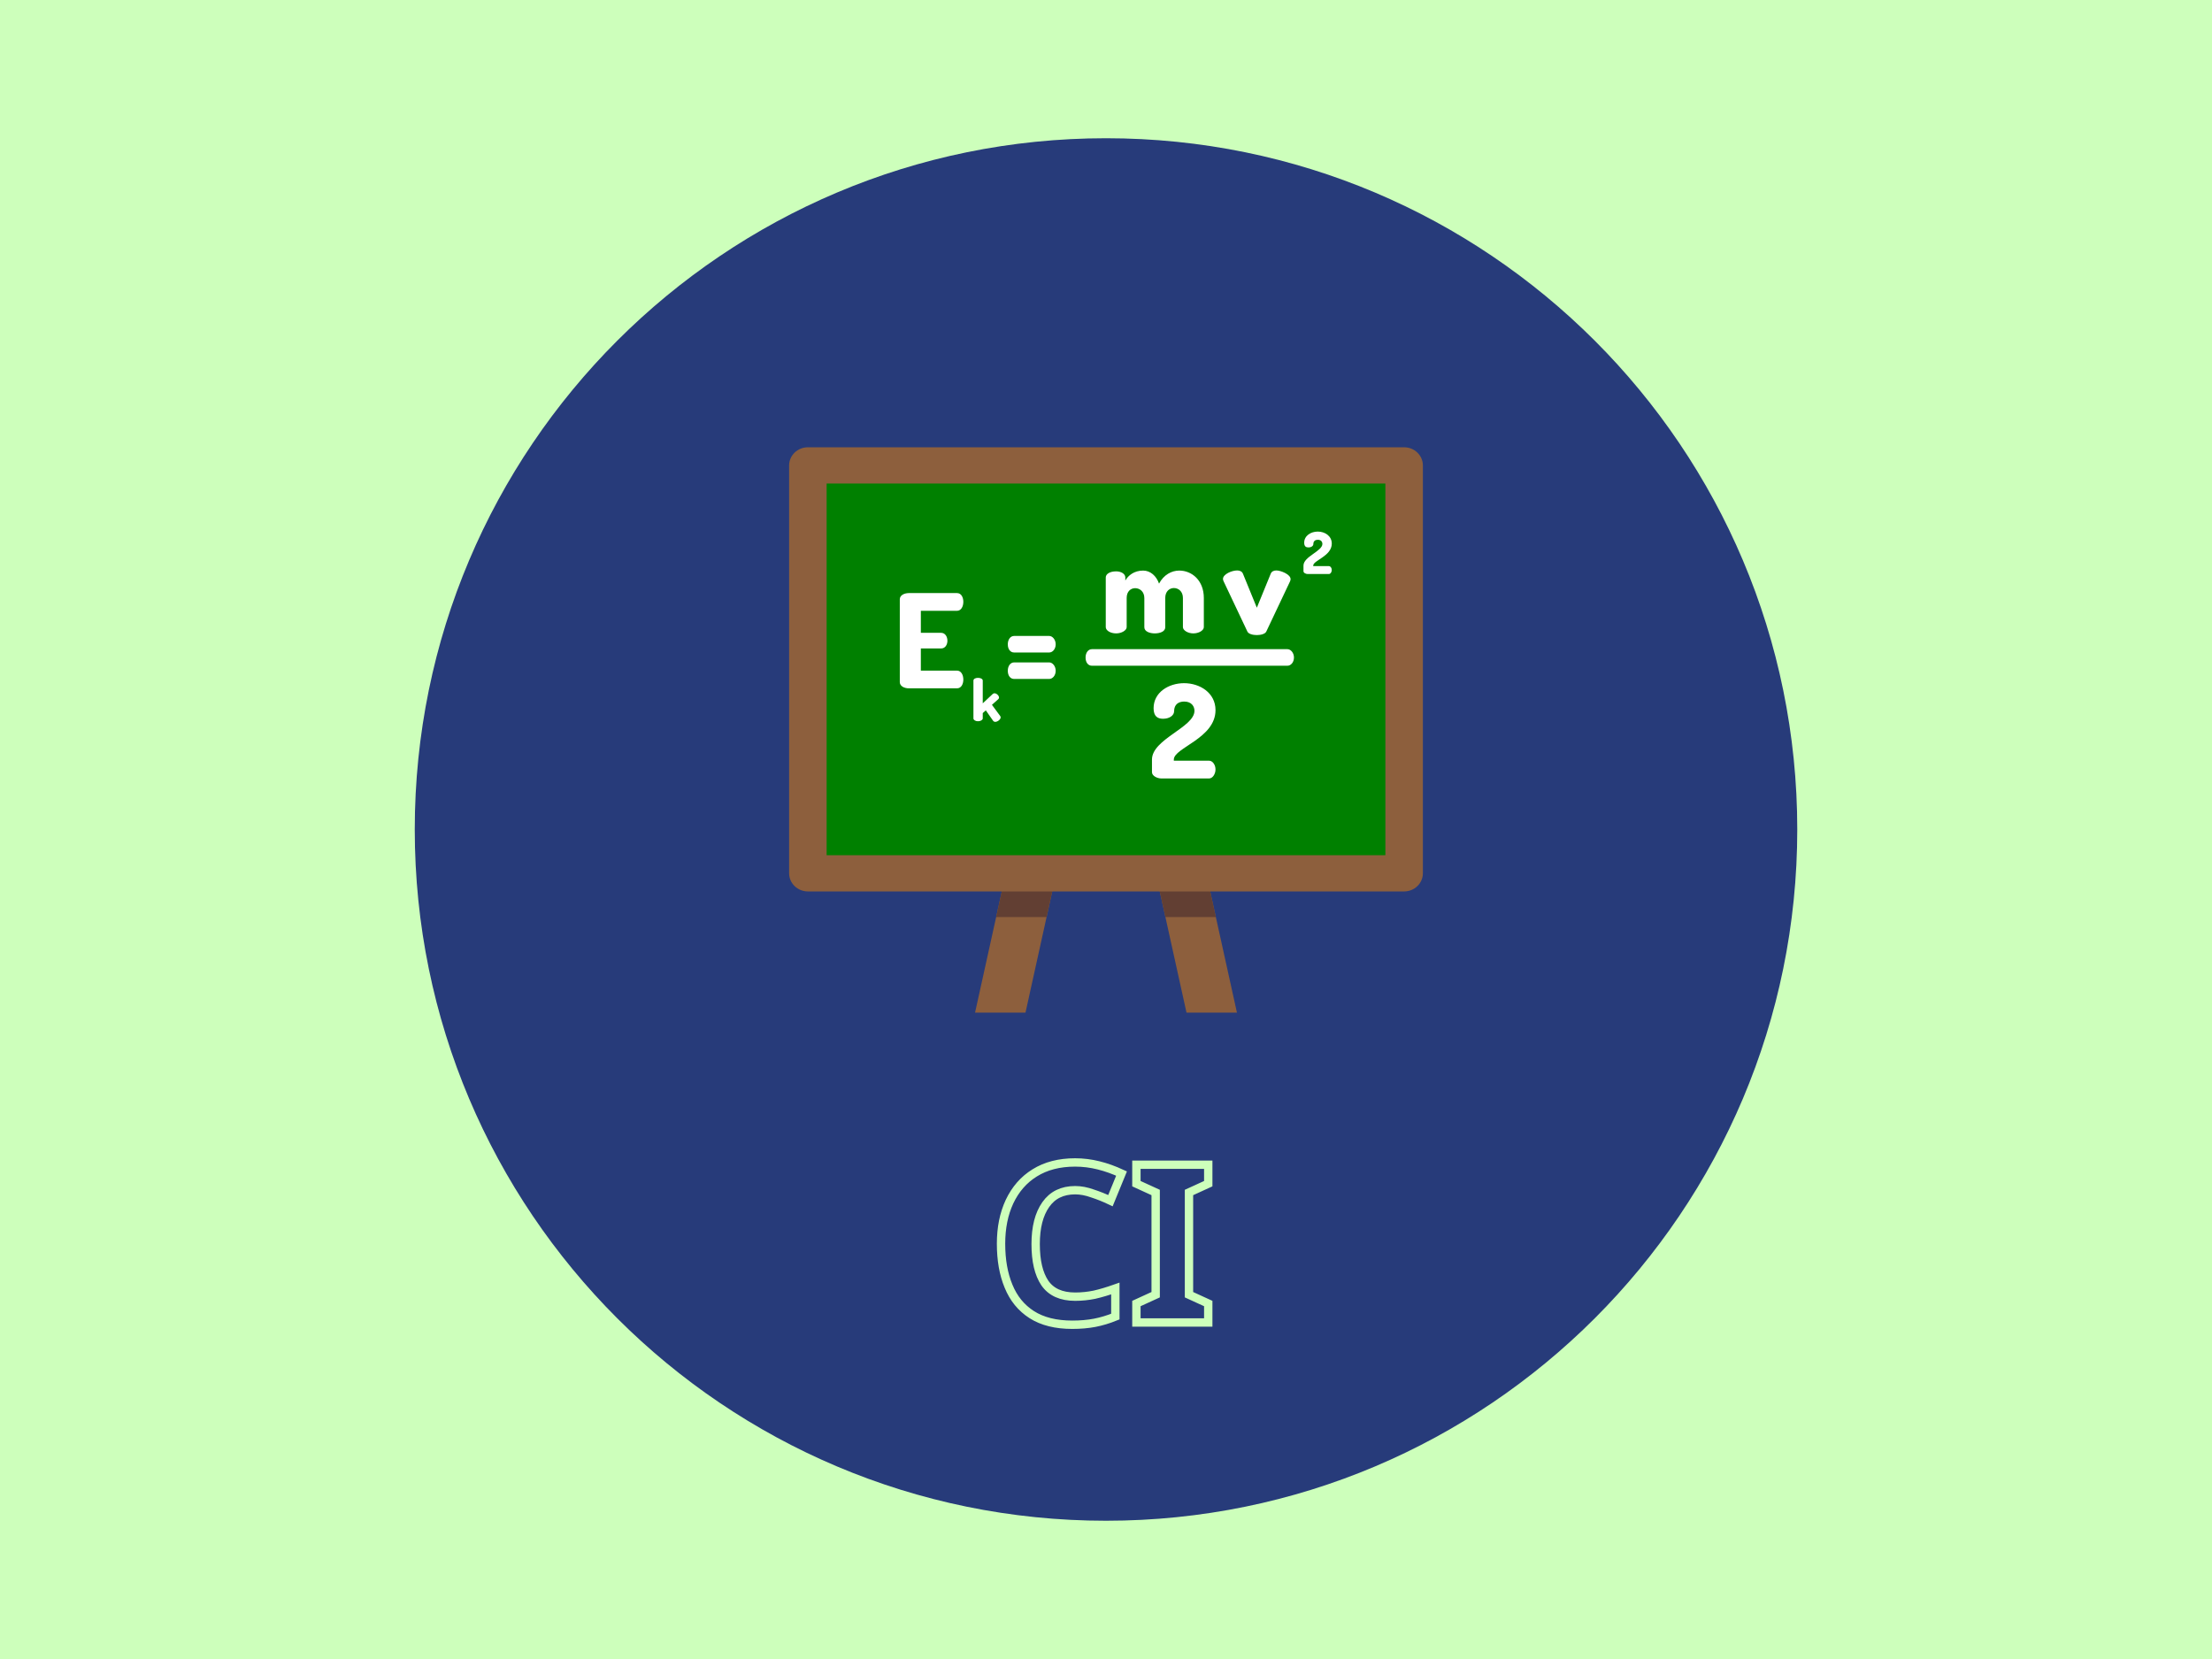
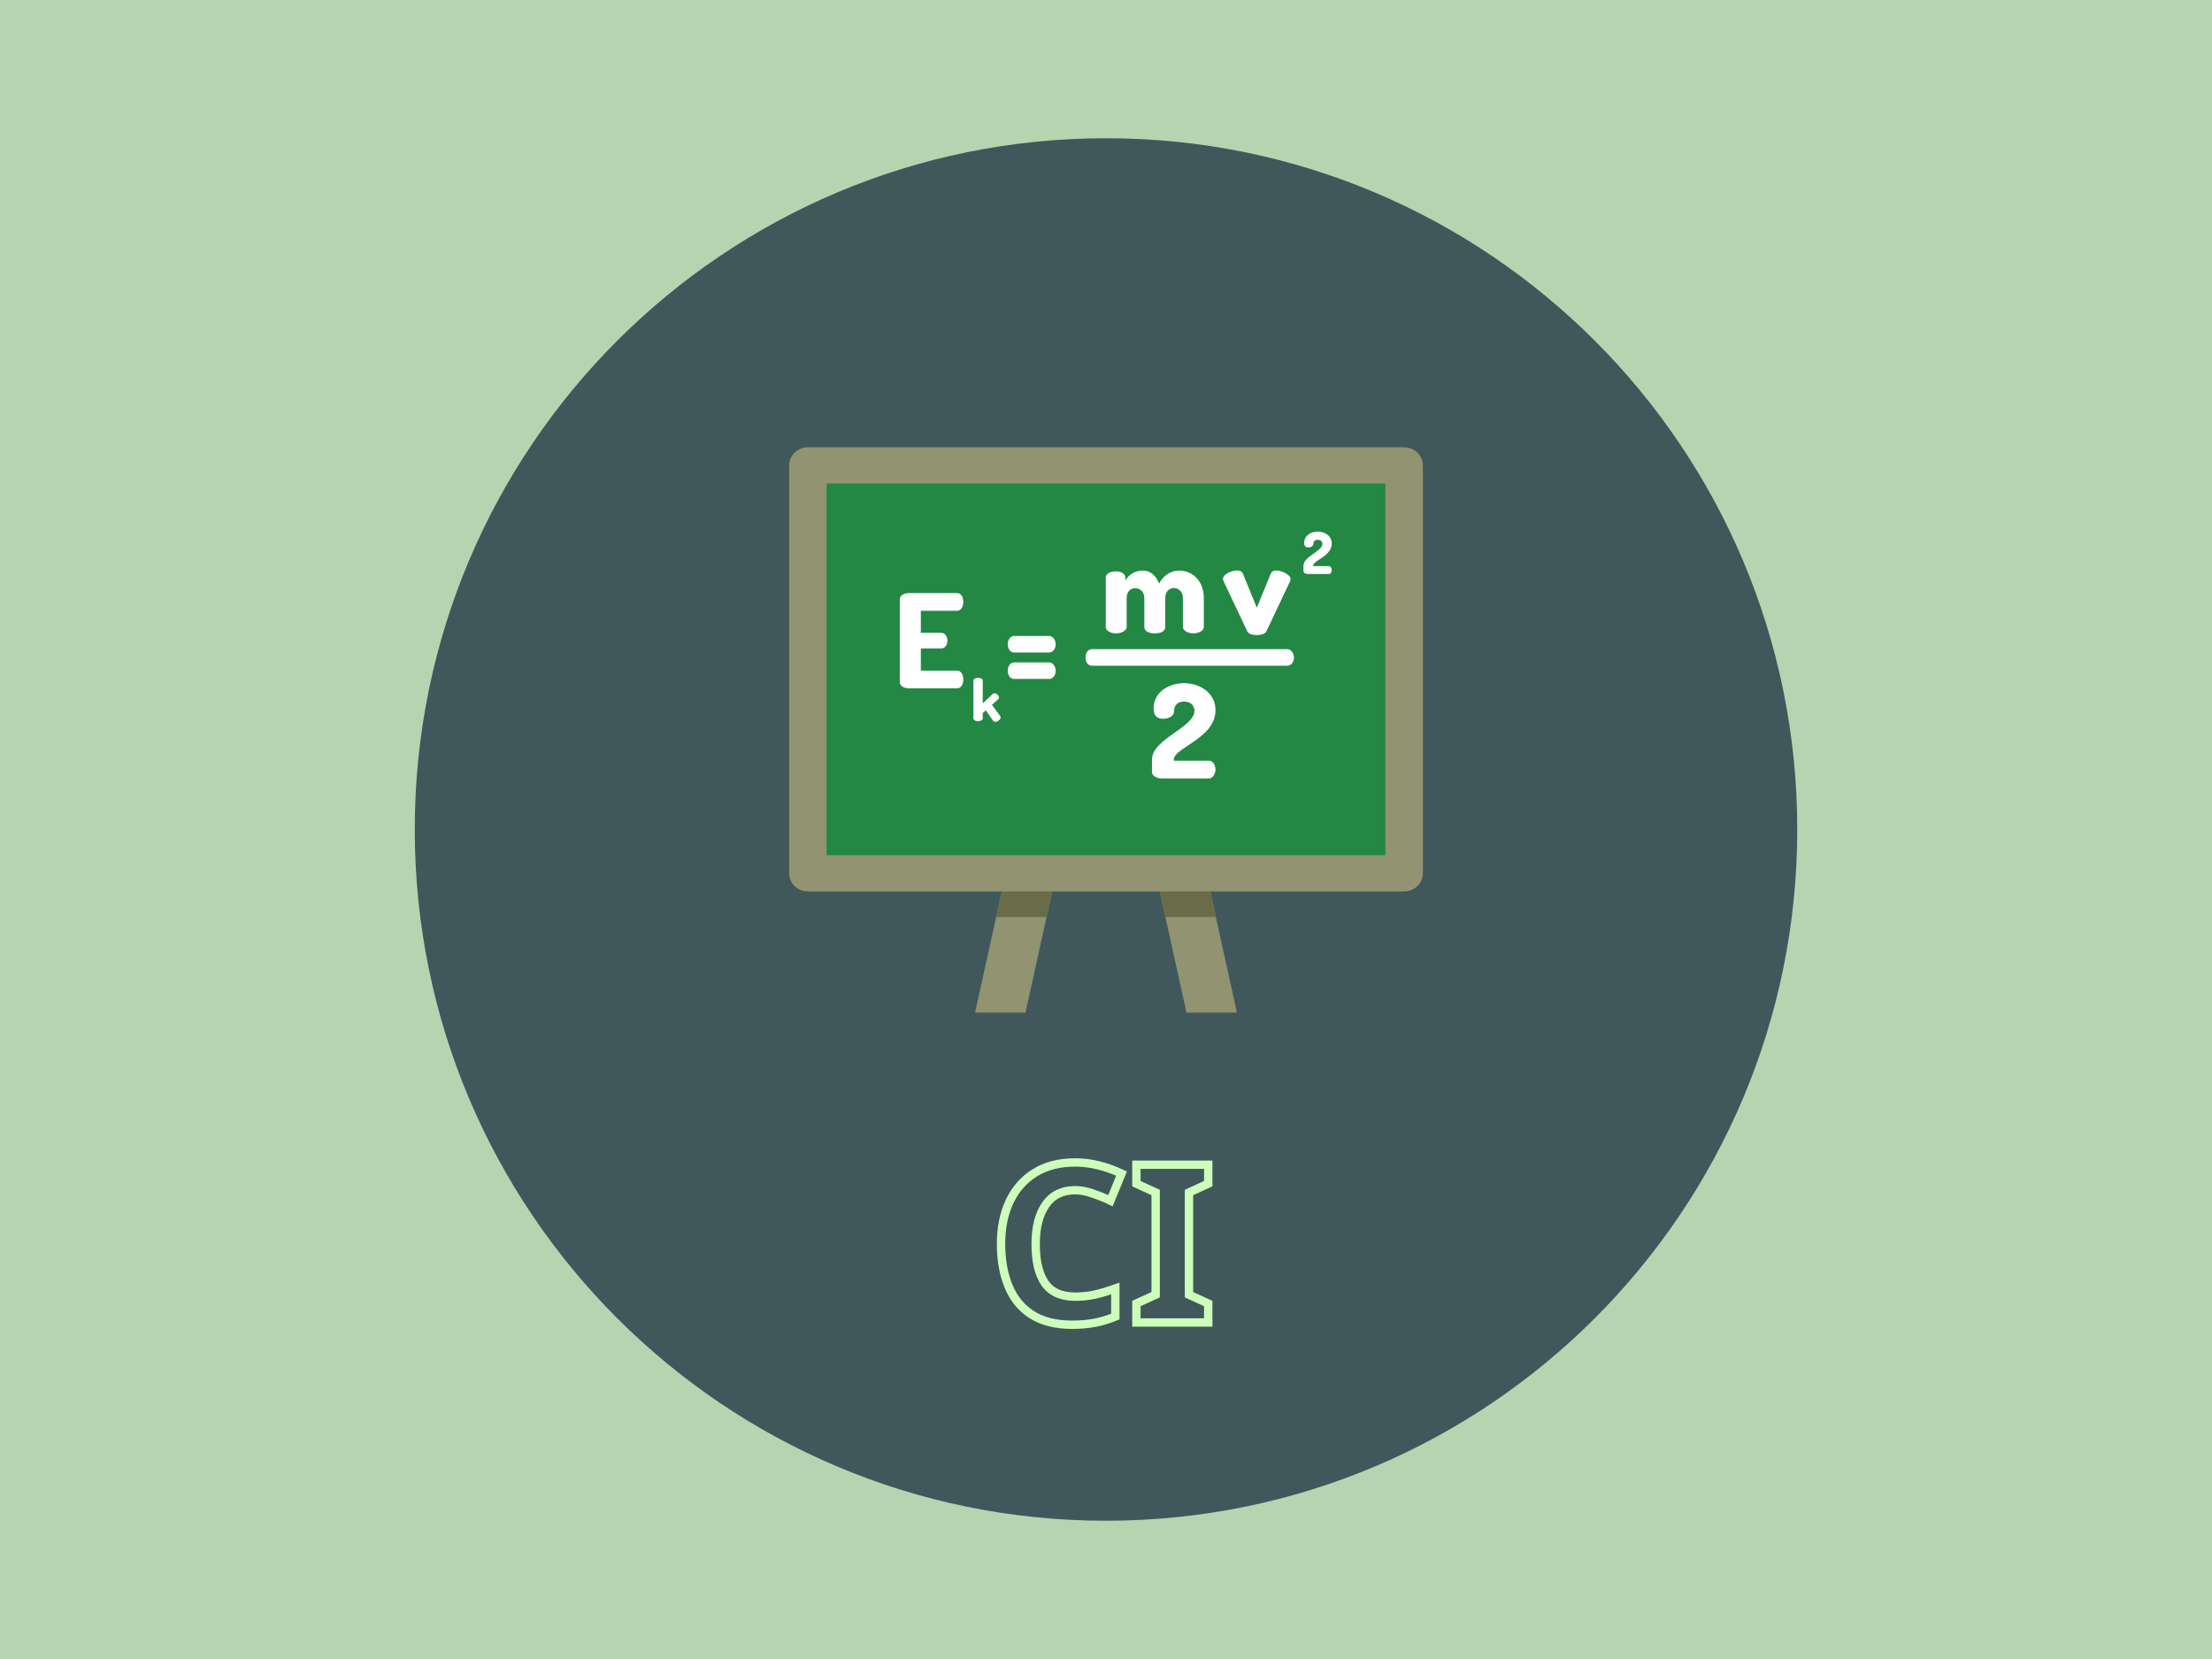
<svg xmlns="http://www.w3.org/2000/svg" width="400" height="300" viewBox="0 0 105.833 79.375" version="1.1" id="svg8">
  <defs id="defs2" />
  <g id="layer1" transform="translate(0,-217.625)">
-     <rect style="fill:#cdffbb;fill-opacity:1;stroke-width:0.25" id="rect4583" width="105.833" height="79.375" x="0" y="217.625" />
-     <circle style="fill:#273b7a;fill-opacity:1;stroke-width:0.187" id="path3774" cx="52.917" cy="257.312" r="33.073" />
-     <g id="g4926" transform="matrix(0.05922388,0,0,0.05721282,37.75525,237.9035)">
+     <rect style="fill:#b7d4b1;fill-opacity:1;stroke-width:0.25" id="rect4583" width="105.833" height="79.375" x="0" y="217.625" />
+     <circle style="fill:#40585c;fill-opacity:1;stroke-width:0.187" id="path3774" cx="52.917" cy="257.312" r="33.073" />
+     <text xml:space="preserve" style="font-style:normal;font-weight:normal;font-size:10.583px;line-height:1.25;font-family:sans-serif;letter-spacing:0px;word-spacing:0px;fill:none;fill-opacity:1;stroke:#cdffbb;stroke-width:0.4;stroke-miterlimit:4;stroke-dasharray:none;stroke-opacity:1;" x="47.287" y="280.899" id="text4982">
+       <tspan id="tspan4980" x="47.287" y="280.899" style="font-style:normal;font-variant:normal;font-weight:bold;font-stretch:normal;font-family:sans-serif;-inkscape-font-specification:'sans-serif Bold';fill:none;fill-opacity:1;stroke:#cdffbb;stroke-width:0.4;stroke-miterlimit:4;stroke-dasharray:none;stroke-opacity:1;">CI</tspan>
+     </text>
+     <g id="g4926" transform="matrix(0.05922388,0,0,0.05721282,37.755,237.9035)">
      <g id="g4827">
-         <polygon id="polygon4823" points="190.958,492.399 150.207,492.399 167.249,412.465 172.15,389.477 212.901,389.477 208.001,412.465 " style="fill:#8d5f3d;fill-opacity:1" />
-         <polygon id="polygon4825" points="303.995,412.465 299.095,389.477 339.846,389.477 344.746,412.465 361.789,492.399 321.038,492.399 " style="fill:#8d5f3d;fill-opacity:1" />
+         <polygon id="polygon4823" points="190.958,492.399 150.207,492.399 167.249,412.465 172.15,389.477 212.901,389.477 208.001,412.465 " style="fill:#919371;fill-opacity:1" />
+         <polygon id="polygon4825" points="303.995,412.465 299.095,389.477 339.846,389.477 344.746,412.465 361.789,492.399 321.038,492.399 " style="fill:#919371;fill-opacity:1" />
      </g>
      <g id="g4833" style="fill:#623f33;fill-opacity:1">
-         <polygon id="polygon4829" points="172.15,389.477 212.901,389.477 208.001,412.465 167.249,412.465 " style="fill:#623f33;fill-opacity:1" />
-         <polygon id="polygon4831" points="344.746,412.465 303.995,412.465 299.095,389.477 339.846,389.477 " style="fill:#623f33;fill-opacity:1" />
+         <polygon id="polygon4829" points="208.001,412.465 167.249,412.465 172.15,389.477 212.901,389.477 " style="fill:#696b49;fill-opacity:1" />
+         <polygon id="polygon4831" points="299.095,389.477 339.846,389.477 344.746,412.465 303.995,412.465 " style="fill:#696b49;fill-opacity:1" />
      </g>
-       <path id="path4835" d="M 496.805,391.042 H 15.195 C 6.803,391.042 0,384.239 0,375.847 V 34.795 C 0,26.402 6.803,19.6 15.195,19.6 h 481.609 c 8.392,0 15.195,6.803 15.195,15.195 v 341.053 c 10e-4,8.391 -6.802,15.194 -15.194,15.194 z" style="fill:#8d5f3d;fill-opacity:1" />
-       <rect id="rect4837" height="310.836" width="451.396" style="fill:#008000" y="49.902" x="30.302" />
+       <path id="path4835" d="M 496.805,391.042 H 15.195 C 6.803,391.042 0,384.239 0,375.847 V 34.795 C 0,26.402 6.803,19.6 15.195,19.6 h 481.609 c 8.392,0 15.195,6.803 15.195,15.195 v 341.053 c 10e-4,8.391 -6.802,15.194 -15.194,15.194 z" style="fill:#919371;fill-opacity:1" />
+       <rect id="rect4837" height="310.836" width="451.396" style="fill:#228844;fill-opacity:1" y="49.902" x="30.302" />
      <g id="g4855">
        <path id="path4839" d="m 106.418,174.767 h 16.346 c 3.268,0 5.122,3.16 5.122,6.647 0,2.942 -1.528,6.429 -5.122,6.429 h -16.346 v 18.526 h 29.206 c 3.268,0 5.12,3.487 5.12,7.52 0,3.487 -1.526,7.301 -5.12,7.301 H 96.828 c -3.706,0 -7.41,-1.744 -7.41,-5.231 v -69.2 c 0,-3.487 3.704,-5.231 7.41,-5.231 h 38.796 c 3.594,0 5.12,3.815 5.12,7.302 0,4.032 -1.853,7.519 -5.12,7.519 h -29.206 z" style="fill:#ffffff" />
        <path id="path4841" d="m 181.789,177.382 h 28.332 c 2.616,0 5.232,3.051 5.232,6.975 0,4.141 -2.615,6.866 -5.232,6.866 h -28.332 c -3.053,0 -5.122,-2.724 -5.122,-6.866 0,-3.924 2.07,-6.975 5.122,-6.975 z m 0,22.123 h 28.332 c 2.616,0 5.232,3.051 5.232,6.975 0,4.141 -2.615,6.865 -5.232,6.865 h -28.332 c -3.053,0 -5.122,-2.724 -5.122,-6.865 0,-3.924 2.07,-6.975 5.122,-6.975 z" style="fill:#ffffff" />
        <path id="path4843" d="m 286.973,145.708 c 0,-5.448 -3.706,-8.282 -7.41,-8.282 -3.487,0 -6.865,2.615 -6.865,8.173 v 24.411 c 0,2.615 -3.924,5.231 -8.5,5.231 -4.905,0 -8.393,-2.615 -8.393,-5.231 v -41.52 c 0,-3.051 3.487,-5.121 8.393,-5.121 4.031,0 7.41,2.07 7.41,5.121 v 2.507 c 2.396,-4.25 7.192,-8.282 14.383,-8.282 5.885,0 10.681,4.468 12.86,10.898 3.814,-7.41 10.135,-10.898 16.346,-10.898 10.244,0 19.834,8.282 19.834,22.885 v 24.411 c 0,2.615 -3.814,5.231 -8.5,5.231 -4.469,0 -8.393,-2.615 -8.393,-5.231 V 145.6 c 0,-5.449 -3.594,-8.282 -7.301,-8.282 -3.487,0 -6.975,2.724 -6.975,8.282 v 24.52 c 0,3.597 -4.25,5.122 -8.5,5.122 -3.924,0 -8.391,-1.526 -8.391,-5.122 v -24.412 z" style="fill:#ffffff" />
        <path id="path4845" d="m 351.048,131.76 c -0.327,-0.544 -0.543,-1.526 -0.543,-2.07 0,-3.924 7.082,-7.083 11.442,-7.083 2.071,0 3.924,0.763 4.686,2.724 l 11.224,28.442 11.224,-28.442 c 0.763,-1.961 2.508,-2.724 4.577,-2.724 3.487,0 11.444,3.269 11.444,7.192 0,0.763 -0.11,1.199 -0.436,1.961 l -19.181,41.956 c -0.87,1.961 -4.357,2.942 -7.628,2.942 -3.378,0 -6.755,-0.981 -7.628,-2.942 z" style="fill:#ffffff" />
        <path id="path4847" d="m 319.075,216.878 c 12.64,0 25.391,7.955 25.391,22.558 0,23.648 -33.674,31.386 -33.674,41.302 v 0.98 h 28.551 c 2.724,0 5.122,3.378 5.122,7.302 0,3.924 -2.398,7.519 -5.122,7.519 h -38.796 c -3.051,0 -7.408,-2.07 -7.408,-5.231 v -10.57 c 0,-17.109 34.327,-26.918 34.327,-40.757 0,-3.487 -2.179,-7.737 -8.283,-7.737 -4.357,0 -8.173,2.18 -8.173,8.173 0,3.16 -3.378,6.212 -8.936,6.212 -4.357,0 -7.628,-1.961 -7.628,-8.827 0,-13.295 12.206,-20.924 24.629,-20.924 z" style="fill:#ffffff" />
        <path id="path4849" d="m 163.854,234.987 6.65,9.32 c 0.242,0.389 0.388,0.777 0.388,1.166 0,1.747 -2.523,3.738 -4.32,3.738 -0.727,0 -1.358,-0.292 -1.796,-0.923 l -5.872,-8.689 -2.476,2.282 v 4.515 c 0,1.165 -1.698,2.33 -3.834,2.33 -2.136,0 -3.69,-1.165 -3.69,-2.33 v -31.699 c 0,-1.358 1.554,-2.281 3.69,-2.281 2.136,0 3.834,0.923 3.834,2.281 v 19.029 l 8.058,-7.815 c 0.39,-0.389 0.923,-0.582 1.458,-0.582 1.65,0 3.639,1.991 3.639,3.592 0,0.486 -0.194,0.923 -0.582,1.31 z" style="fill:#ffffff" />
        <path id="path4851" d="m 427.086,90.101 c 5.632,0 11.311,3.543 11.311,10.049 0,10.534 -14.998,13.981 -14.998,18.398 v 0.437 h 12.717 c 1.213,0 2.281,1.505 2.281,3.253 0,1.747 -1.068,3.349 -2.281,3.349 h -17.282 c -1.358,0 -3.301,-0.923 -3.301,-2.33 v -4.709 c 0,-7.62 15.291,-11.99 15.291,-18.155 0,-1.554 -0.971,-3.446 -3.69,-3.446 -1.941,0 -3.639,0.971 -3.639,3.64 0,1.407 -1.506,2.767 -3.981,2.767 -1.941,0 -3.397,-0.874 -3.397,-3.932 -0.001,-5.923 5.436,-9.321 10.969,-9.321 z" style="fill:#ffffff" />
        <path id="path4853" d="m 244.618,188.444 h 157.994 c 2.616,0 5.232,3.051 5.232,6.975 0,4.141 -2.615,6.865 -5.232,6.865 H 244.618 c -3.053,0 -5.122,-2.724 -5.122,-6.865 0,-3.924 2.069,-6.975 5.122,-6.975 z" style="fill:#ffffff" />
      </g>
      <g id="g4857" />
      <g id="g4859" />
      <g id="g4861" />
      <g id="g4863" />
      <g id="g4865" />
      <g id="g4867" />
      <g id="g4869" />
      <g id="g4871" />
      <g id="g4873" />
      <g id="g4875" />
      <g id="g4877" />
      <g id="g4879" />
      <g id="g4881" />
      <g id="g4883" />
      <g id="g4885" />
    </g>
-     <text xml:space="preserve" style="font-style:normal;font-weight:normal;font-size:10.583px;line-height:1.25;font-family:sans-serif;letter-spacing:0px;word-spacing:0px;fill:#273b7a;fill-opacity:1;stroke:#cdffbb;stroke-width:0.4;stroke-miterlimit:4;stroke-dasharray:none;stroke-opacity:1" x="47.287" y="280.899" id="text4982">
-       <tspan id="tspan4980" x="47.287" y="280.899" style="font-style:normal;font-variant:normal;font-weight:bold;font-stretch:normal;font-family:sans-serif;-inkscape-font-specification:'sans-serif Bold';fill:#273b7a;fill-opacity:1;stroke:#cdffbb;stroke-width:0.4;stroke-miterlimit:4;stroke-dasharray:none;stroke-opacity:1">CI</tspan>
-     </text>
  </g>
</svg>
